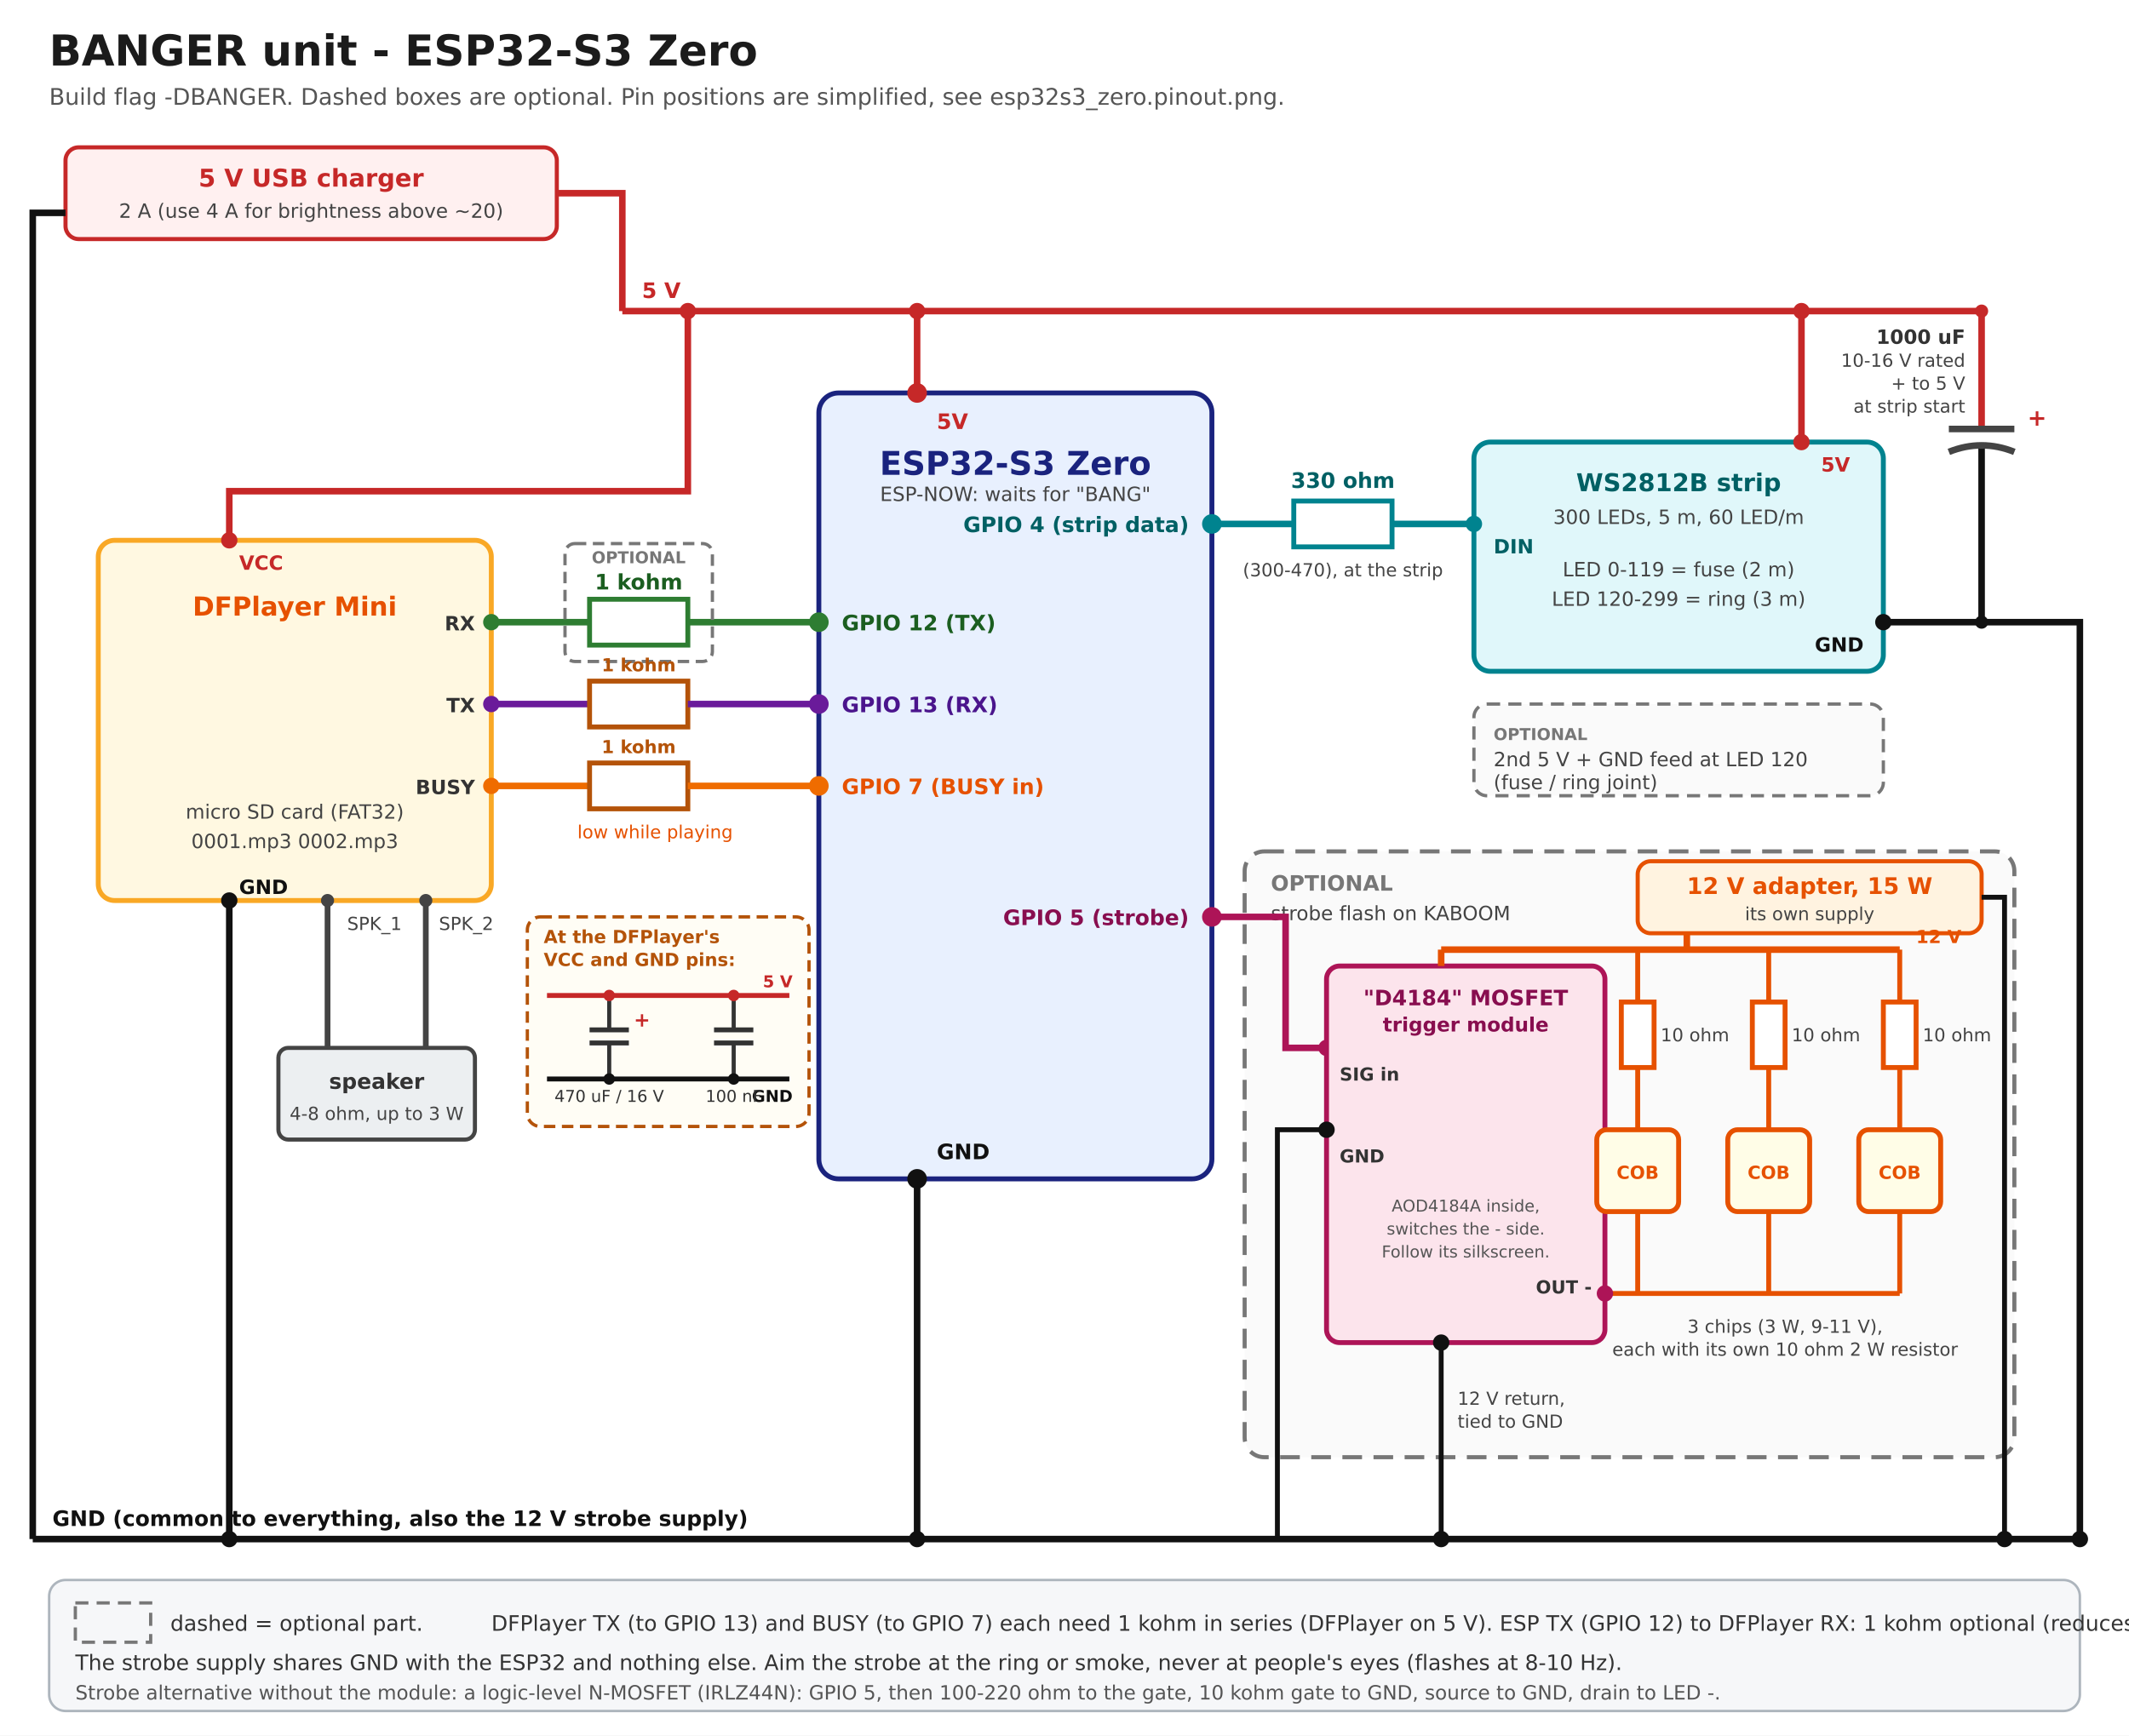
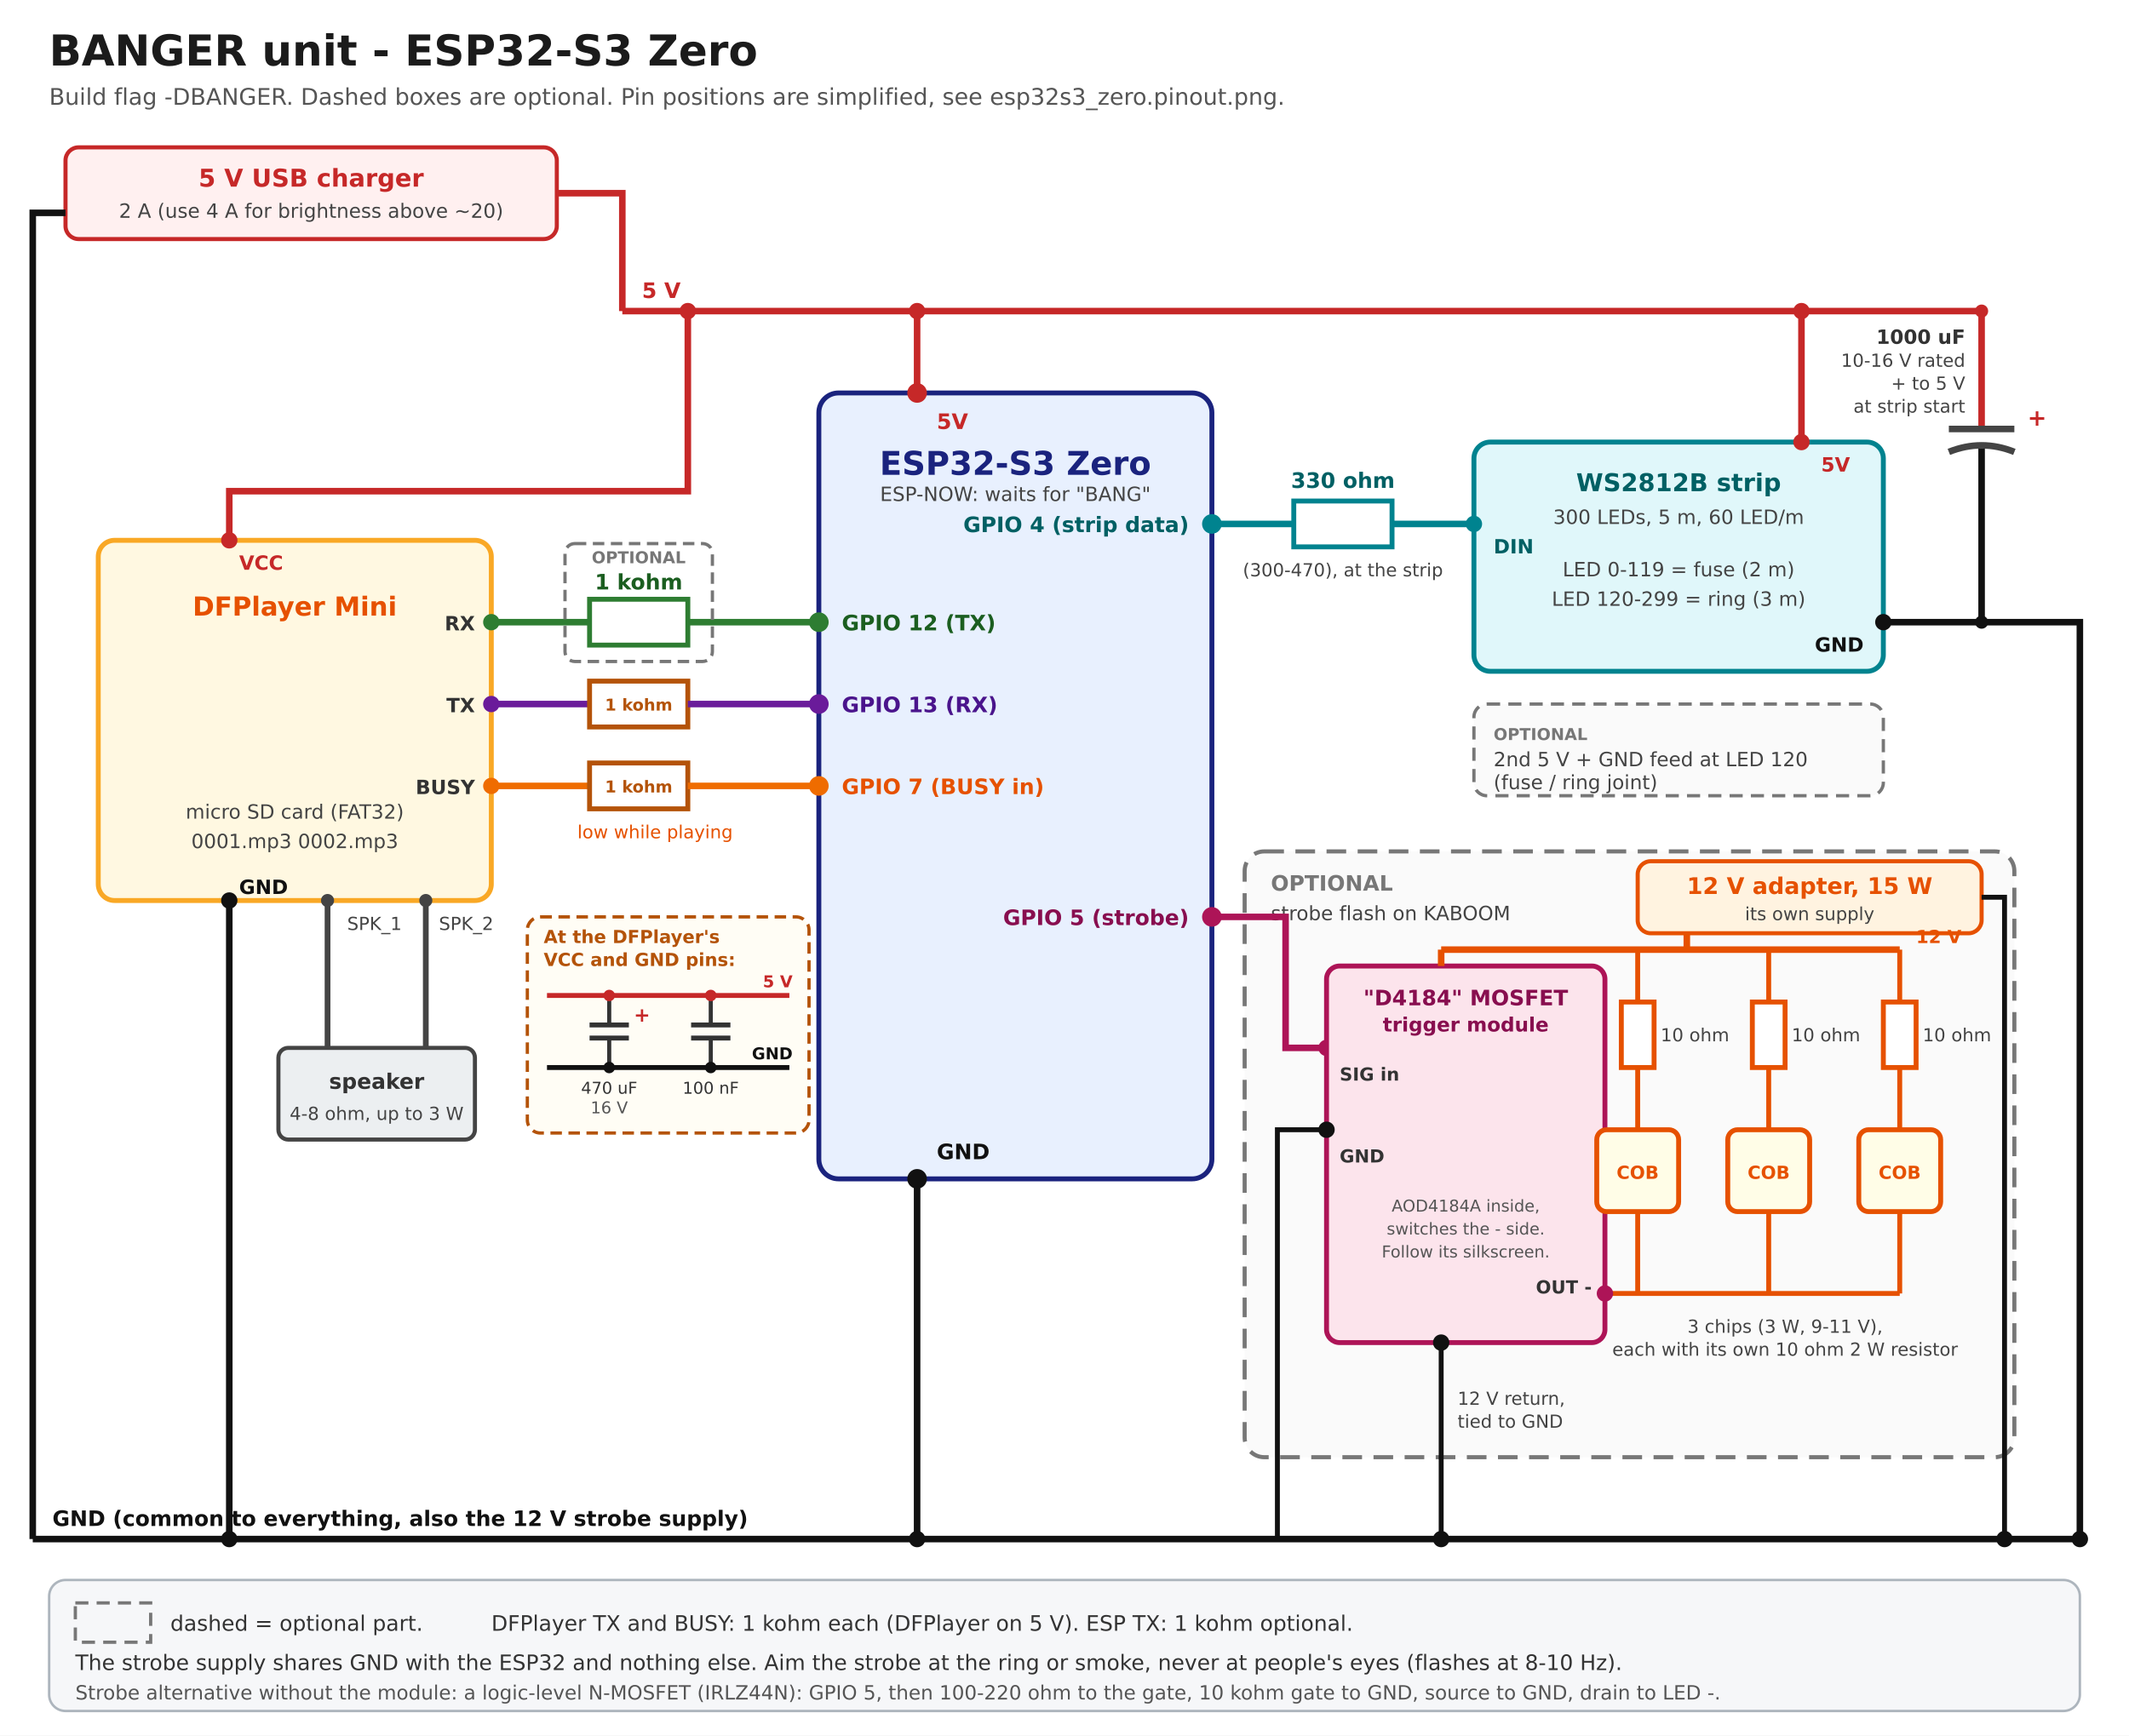
<svg xmlns="http://www.w3.org/2000/svg" viewBox="0 0 1300 1060" width="1300" height="1060" font-family="DejaVu Sans, Helvetica, Arial, sans-serif">
  <rect width="1300" height="1060" fill="#ffffff" />
  <text x="30" y="40" font-size="26" font-weight="bold" fill="#1b1b1b">BANGER unit - ESP32-S3 Zero</text>
  <text x="30" y="64" font-size="14" fill="#555">Build flag -DBANGER. Dashed boxes are optional. Pin positions are simplified, see esp32s3_zero.pinout.png.</text>
  <line x1="380" y1="190" x2="1210" y2="190" stroke="#c62828" stroke-width="4" />
  <text x="392" y="182" font-size="13" font-weight="bold" fill="#c62828">5 V</text>
  <line x1="20" y1="940" x2="1270" y2="940" stroke="#111" stroke-width="4" />
  <text x="32" y="932" font-size="13" font-weight="bold" fill="#111">GND (common to everything, also the 12 V strobe supply)</text>
  <rect x="40" y="90" width="300" height="56" rx="8" fill="#fff0f0" stroke="#c62828" stroke-width="2.5" />
  <text x="190" y="114" font-size="15" font-weight="bold" fill="#c62828" text-anchor="middle">5 V USB charger</text>
  <text x="190" y="133" font-size="12" fill="#444" text-anchor="middle">2 A (use 4 A for brightness above ~20)</text>
  <polyline points="340,118 380,118 380,190" fill="none" stroke="#c62828" stroke-width="4" />
  <polyline points="40,130 20,130 20,940" fill="none" stroke="#111" stroke-width="4" />
  <rect x="500" y="240" width="240" height="480" rx="12" fill="#e8f0fe" stroke="#1a237e" stroke-width="3" />
  <text x="620" y="290" font-size="20" font-weight="bold" fill="#1a237e" text-anchor="middle">ESP32-S3 Zero</text>
  <text x="620" y="306" font-size="12" fill="#444" text-anchor="middle">ESP-NOW: waits for "BANG"</text>
  <circle cx="560" cy="240" r="6" fill="#c62828" />
  <line x1="560" y1="240" x2="560" y2="190" stroke="#c62828" stroke-width="4" />
  <circle cx="560" cy="190" r="5" fill="#c62828" />
  <text x="572" y="262" font-size="13" font-weight="bold" fill="#c62828">5V</text>
  <circle cx="560" cy="720" r="6" fill="#111" />
  <line x1="560" y1="720" x2="560" y2="940" stroke="#111" stroke-width="4" />
  <circle cx="560" cy="940" r="5" fill="#111" />
  <text x="572" y="708" font-size="13" font-weight="bold" fill="#111">GND</text>
  <circle cx="500" cy="380" r="6" fill="#2e7d32" />
  <text x="514" y="385" font-size="13" font-weight="bold" fill="#1b5e20">GPIO 12 (TX)</text>
  <circle cx="500" cy="430" r="6" fill="#6a1b9a" />
  <text x="514" y="435" font-size="13" font-weight="bold" fill="#4a148c">GPIO 13 (RX)</text>
  <circle cx="500" cy="480" r="6" fill="#ef6c00" />
  <text x="514" y="485" font-size="13" font-weight="bold" fill="#e65100">GPIO 7 (BUSY in)</text>
  <circle cx="740" cy="320" r="6" fill="#00838f" />
  <text x="726" y="325" font-size="13" font-weight="bold" fill="#006064" text-anchor="end">GPIO 4 (strip data)</text>
  <circle cx="740" cy="560" r="6" fill="#ad1457" />
  <text x="726" y="565" font-size="13" font-weight="bold" fill="#880e4f" text-anchor="end">GPIO 5 (strobe)</text>
  <rect x="60" y="330" width="240" height="220" rx="10" fill="#fff8e1" stroke="#f9a825" stroke-width="3" />
  <text x="180" y="376" font-size="16" font-weight="bold" fill="#e65100" text-anchor="middle">DFPlayer Mini</text>
  <text x="180" y="500" font-size="12" fill="#444" text-anchor="middle">micro SD card (FAT32)</text>
  <text x="180" y="518" font-size="12" fill="#444" text-anchor="middle">0001.mp3  0002.mp3</text>
  <text x="290" y="385" font-size="12" font-weight="bold" fill="#333" text-anchor="end">RX</text>
  <text x="290" y="435" font-size="12" font-weight="bold" fill="#333" text-anchor="end">TX</text>
  <text x="290" y="485" font-size="12" font-weight="bold" fill="#333" text-anchor="end">BUSY</text>
  <text x="146" y="348" font-size="12" font-weight="bold" fill="#c62828">VCC</text>
  <text x="146" y="546" font-size="12" font-weight="bold" fill="#111">GND</text>
  <text x="204" y="544" font-size="11" fill="#333" transform="rotate(0)"> </text>
  <circle cx="140" cy="330" r="5" fill="#c62828" />
  <polyline points="140,330 140,300 420,300 420,190" fill="none" stroke="#c62828" stroke-width="4" />
  <circle cx="420" cy="190" r="5" fill="#c62828" />
  <circle cx="140" cy="550" r="5" fill="#111" />
  <line x1="140" y1="550" x2="140" y2="940" stroke="#111" stroke-width="4" />
  <circle cx="140" cy="940" r="5" fill="#111" />
  <circle cx="300" cy="380" r="5" fill="#2e7d32" />
  <polyline points="500,380 420,380" fill="none" stroke="#2e7d32" stroke-width="4" />
  <rect x="360" y="366" width="60" height="28" fill="#fff" stroke="#2e7d32" stroke-width="3" />
  <line x1="360" y1="380" x2="300" y2="380" stroke="#2e7d32" stroke-width="4" />
  <rect x="345" y="332" width="90" height="72" rx="6" fill="none" stroke="#777" stroke-width="2" stroke-dasharray="7 4" />
  <text x="390" y="344" font-size="10" font-weight="bold" fill="#777" text-anchor="middle">OPTIONAL</text>
  <text x="390" y="360" font-size="13" font-weight="bold" fill="#1b5e20" text-anchor="middle">1 kohm</text>
  <circle cx="300" cy="430" r="5" fill="#6a1b9a" />
  <line x1="300" y1="430" x2="360" y2="430" stroke="#6a1b9a" stroke-width="4" />
  <rect x="360" y="416" width="60" height="28" fill="#fff" stroke="#b45309" stroke-width="3" />
-   <text x="390" y="410" font-size="11" font-weight="bold" fill="#b45309" text-anchor="middle">1 kohm</text>
+   <text x="390" y="434" font-size="10" font-weight="bold" fill="#b45309" text-anchor="middle">1 kohm</text>
  <line x1="420" y1="430" x2="500" y2="430" stroke="#6a1b9a" stroke-width="4" />
  <circle cx="300" cy="480" r="5" fill="#ef6c00" />
  <line x1="300" y1="480" x2="360" y2="480" stroke="#ef6c00" stroke-width="4" />
  <rect x="360" y="466" width="60" height="28" fill="#fff" stroke="#b45309" stroke-width="3" />
-   <text x="390" y="460" font-size="11" font-weight="bold" fill="#b45309" text-anchor="middle">1 kohm</text>
+   <text x="390" y="484" font-size="10" font-weight="bold" fill="#b45309" text-anchor="middle">1 kohm</text>
  <line x1="420" y1="480" x2="500" y2="480" stroke="#ef6c00" stroke-width="4" />
  <text x="400" y="512" font-size="11" fill="#e65100" text-anchor="middle">low while playing</text>
-   <rect x="322" y="560" width="172" height="128" rx="8" fill="#fffdf5" stroke="#b45309" stroke-width="2" stroke-dasharray="7 4" />
-   <text x="332" y="576" font-size="11" font-weight="bold" fill="#b45309">At the DFPlayer's</text>
-   <text x="332" y="590" font-size="11" font-weight="bold" fill="#b45309">VCC and GND pins:</text>
+   <rect x="322" y="560" width="172" height="132" rx="8" fill="#fffdf5" stroke="#b45309" stroke-width="2" stroke-dasharray="7 4" />
+   <text x="332" y="576" font-size="11" font-weight="bold" fill="#b45309" text-anchor="start">At the DFPlayer's</text>
+   <text x="332" y="590" font-size="11" font-weight="bold" fill="#b45309" text-anchor="start">VCC and GND pins:</text>
  <line x1="334" y1="608" x2="482" y2="608" stroke="#c62828" stroke-width="3" />
-   <line x1="334" y1="659" x2="482" y2="659" stroke="#111" stroke-width="3" />
+   <line x1="334" y1="652" x2="482" y2="652" stroke="#111" stroke-width="3" />
  <text x="484" y="603" font-size="10" font-weight="bold" fill="#c62828" text-anchor="end">5 V</text>
-   <text x="484" y="673" font-size="10" font-weight="bold" fill="#111" text-anchor="end">GND</text>
-   <line x1="372" y1="608" x2="372" y2="629" stroke="#333" stroke-width="2.5" />
-   <line x1="360" y1="629" x2="384" y2="629" stroke="#333" stroke-width="3" />
-   <line x1="360" y1="637" x2="384" y2="637" stroke="#333" stroke-width="3" />
-   <line x1="372" y1="637" x2="372" y2="659" stroke="#333" stroke-width="2.5" />
+   <text x="484" y="647" font-size="10" font-weight="bold" fill="#111" text-anchor="end">GND</text>
+   <line x1="372" y1="608" x2="372" y2="626" stroke="#333" stroke-width="2.5" />
+   <line x1="360" y1="626" x2="384" y2="626" stroke="#333" stroke-width="3" />
+   <line x1="360" y1="634" x2="384" y2="634" stroke="#333" stroke-width="3" />
+   <line x1="372" y1="634" x2="372" y2="652" stroke="#333" stroke-width="2.5" />
  <circle cx="372" cy="608" r="3.5" fill="#c62828" />
-   <circle cx="372" cy="659" r="3.5" fill="#111" />
-   <text x="387" y="627" font-size="12" font-weight="bold" fill="#c62828">+</text>
-   <line x1="448" y1="608" x2="448" y2="629" stroke="#333" stroke-width="2.5" />
-   <line x1="436" y1="629" x2="460" y2="629" stroke="#333" stroke-width="3" />
-   <line x1="436" y1="637" x2="460" y2="637" stroke="#333" stroke-width="3" />
-   <line x1="448" y1="637" x2="448" y2="659" stroke="#333" stroke-width="2.5" />
-   <circle cx="448" cy="608" r="3.5" fill="#c62828" />
-   <circle cx="448" cy="659" r="3.5" fill="#111" />
-   <text x="372" y="673" font-size="10" fill="#333" text-anchor="middle">470 uF / 16 V</text>
-   <text x="448" y="673" font-size="10" fill="#333" text-anchor="middle">100 nF</text>
+   <circle cx="372" cy="652" r="3.5" fill="#111" />
+   <text x="387" y="624" font-size="12" font-weight="bold" fill="#c62828" text-anchor="start">+</text>
+   <line x1="434" y1="608" x2="434" y2="626" stroke="#333" stroke-width="2.5" />
+   <line x1="422" y1="626" x2="446" y2="626" stroke="#333" stroke-width="3" />
+   <line x1="422" y1="634" x2="446" y2="634" stroke="#333" stroke-width="3" />
+   <line x1="434" y1="634" x2="434" y2="652" stroke="#333" stroke-width="2.5" />
+   <circle cx="434" cy="608" r="3.5" fill="#c62828" />
+   <circle cx="434" cy="652" r="3.5" fill="#111" />
+   <text x="372" y="668" font-size="10" font-weight="normal" fill="#333" text-anchor="middle">470 uF</text>
+   <text x="372" y="680" font-size="10" font-weight="normal" fill="#555" text-anchor="middle">16 V</text>
+   <text x="434" y="668" font-size="10" font-weight="normal" fill="#333" text-anchor="middle">100 nF</text>
  <polyline points="200,550 200,640" fill="none" stroke="#444" stroke-width="3.5" />
  <polyline points="260,550 260,640" fill="none" stroke="#444" stroke-width="3.5" />
  <circle cx="200" cy="550" r="4" fill="#444" />
  <circle cx="260" cy="550" r="4" fill="#444" />
  <text x="212" y="568" font-size="11" fill="#444">SPK_1</text>
  <text x="268" y="568" font-size="11" fill="#444">SPK_2</text>
  <rect x="170" y="640" width="120" height="56" rx="6" fill="#eceff1" stroke="#444" stroke-width="2.5" />
  <text x="230" y="665" font-size="13" font-weight="bold" fill="#333" text-anchor="middle">speaker</text>
  <text x="230" y="684" font-size="11" fill="#444" text-anchor="middle">4-8 ohm, up to 3 W</text>
  <rect x="900" y="270" width="250" height="140" rx="10" fill="#e0f7fa" stroke="#00838f" stroke-width="3" />
  <text x="1025" y="300" font-size="15" font-weight="bold" fill="#006064" text-anchor="middle">WS2812B strip</text>
  <text x="1025" y="320" font-size="12" fill="#444" text-anchor="middle">300 LEDs, 5 m, 60 LED/m</text>
  <text x="1025" y="352" font-size="12" fill="#444" text-anchor="middle">LED 0-119 = fuse (2 m)</text>
  <text x="1025" y="370" font-size="12" fill="#444" text-anchor="middle">LED 120-299 = ring (3 m)</text>
  <text x="912" y="338" font-size="12" font-weight="bold" fill="#006064">DIN</text>
  <polyline points="740,320 790,320" fill="none" stroke="#00838f" stroke-width="4" />
  <rect x="790" y="306" width="60" height="28" fill="#fff" stroke="#00838f" stroke-width="3" />
  <line x1="850" y1="320" x2="900" y2="320" stroke="#00838f" stroke-width="4" />
  <circle cx="900" cy="320" r="5" fill="#00838f" />
  <text x="820" y="298" font-size="13" font-weight="bold" fill="#006064" text-anchor="middle">330 ohm</text>
  <text x="820" y="352" font-size="11" fill="#444" text-anchor="middle">(300-470), at the strip</text>
  <circle cx="1100" cy="270" r="5" fill="#c62828" />
  <line x1="1100" y1="270" x2="1100" y2="190" stroke="#c62828" stroke-width="4" />
  <circle cx="1100" cy="190" r="5" fill="#c62828" />
  <text x="1112" y="288" font-size="12" font-weight="bold" fill="#c62828">5V</text>
  <circle cx="1150" cy="380" r="5" fill="#111" />
  <polyline points="1150,380 1270,380 1270,940" fill="none" stroke="#111" stroke-width="4" />
  <circle cx="1270" cy="940" r="5" fill="#111" />
  <text x="1138" y="398" font-size="12" font-weight="bold" fill="#111" text-anchor="end">GND</text>
  <line x1="1210" y1="190" x2="1210" y2="262" stroke="#c62828" stroke-width="4" />
  <line x1="1190" y1="262" x2="1230" y2="262" stroke="#444" stroke-width="4" />
  <path d="M1190,276 Q1210,268 1230,276" fill="none" stroke="#444" stroke-width="4" />
  <text x="1238" y="260" font-size="14" font-weight="bold" fill="#c62828">+</text>
  <line x1="1210" y1="274" x2="1210" y2="380" stroke="#111" stroke-width="4" />
  <circle cx="1210" cy="190" r="4" fill="#c62828" />
  <circle cx="1210" cy="380" r="4" fill="#111" />
  <text x="1200" y="210" font-size="12" font-weight="bold" fill="#333" text-anchor="end">1000 uF</text>
  <text x="1200" y="224" font-size="11" fill="#444" text-anchor="end">10-16 V rated</text>
  <text x="1200" y="238" font-size="11" fill="#444" text-anchor="end">+ to 5 V</text>
  <text x="1200" y="252" font-size="11" fill="#444" text-anchor="end">at strip start</text>
  <rect x="900" y="430" width="250" height="56" rx="8" fill="#fafafa" stroke="#777" stroke-width="2" stroke-dasharray="8 5" />
  <text x="912" y="452" font-size="10" font-weight="bold" fill="#777">OPTIONAL</text>
  <text x="912" y="468" font-size="12" fill="#444">2nd 5 V + GND feed at LED 120</text>
  <text x="912" y="482" font-size="12" fill="#444">(fuse / ring joint)</text>
  <rect x="760" y="520" width="470" height="370" rx="12" fill="#fafafa" stroke="#777" stroke-width="2.5" stroke-dasharray="12 7" />
  <text x="776" y="544" font-size="13" font-weight="bold" fill="#777">OPTIONAL</text>
  <text x="776" y="562" font-size="12" fill="#444">strobe flash on KABOOM</text>
  <polyline points="740,560 785,560 785,640 810,640" fill="none" stroke="#ad1457" stroke-width="4" />
  <circle cx="810" cy="640" r="5" fill="#ad1457" />
  <rect x="810" y="590" width="170" height="230" rx="8" fill="#fce4ec" stroke="#ad1457" stroke-width="3" />
  <text x="895" y="614" font-size="13" font-weight="bold" fill="#880e4f" text-anchor="middle">"D4184" MOSFET</text>
  <text x="895" y="630" font-size="12" font-weight="bold" fill="#880e4f" text-anchor="middle">trigger module</text>
  <text x="818" y="660" font-size="11" font-weight="bold" fill="#333">SIG in</text>
  <text x="818" y="710" font-size="11" font-weight="bold" fill="#333">GND</text>
  <text x="972" y="790" font-size="11" font-weight="bold" fill="#333" text-anchor="end">OUT -</text>
  <text x="895" y="740" font-size="10" fill="#555" text-anchor="middle">AOD4184A inside,</text>
  <text x="895" y="754" font-size="10" fill="#555" text-anchor="middle">switches the - side.</text>
  <text x="895" y="768" font-size="10" fill="#555" text-anchor="middle">Follow its silkscreen.</text>
  <circle cx="810" cy="690" r="5" fill="#111" />
  <polyline points="810,690 780,690 780,940" fill="none" stroke="#111" stroke-width="3" />
  <rect x="1000" y="526" width="210" height="44" rx="8" fill="#fff3e0" stroke="#e65100" stroke-width="2.5" />
  <text x="1105" y="546" font-size="14" font-weight="bold" fill="#e65100" text-anchor="middle">12 V adapter, 15 W</text>
  <text x="1105" y="562" font-size="11" fill="#444" text-anchor="middle">its own supply</text>
  <polyline points="1030,570 1030,580" fill="none" stroke="#e65100" stroke-width="4" />
  <line x1="1160" y1="580" x2="880" y2="580" stroke="#e65100" stroke-width="4" />
  <line x1="880" y1="580" x2="880" y2="590" stroke="#e65100" stroke-width="4" />
  <text x="1170" y="576" font-size="11" font-weight="bold" fill="#e65100">12 V</text>
  <polyline points="1210,548 1224,548 1224,940" fill="none" stroke="#111" stroke-width="3" />
  <circle cx="1224" cy="940" r="5" fill="#111" />
  <g stroke="#e65100" stroke-width="3" fill="none">
    <line x1="1000" y1="580" x2="1000" y2="612" />
    <line x1="1080" y1="580" x2="1080" y2="612" />
    <line x1="1160" y1="580" x2="1160" y2="612" />
    <line x1="1000" y1="652" x2="1000" y2="690" />
    <line x1="1080" y1="652" x2="1080" y2="690" />
    <line x1="1160" y1="652" x2="1160" y2="690" />
    <line x1="1000" y1="740" x2="1000" y2="790" />
    <line x1="1080" y1="740" x2="1080" y2="790" />
    <line x1="1160" y1="740" x2="1160" y2="790" />
    <line x1="1160" y1="790" x2="980" y2="790" />
  </g>
  <g fill="#fff" stroke="#e65100" stroke-width="3">
    <rect x="990" y="612" width="20" height="40" />
    <rect x="1070" y="612" width="20" height="40" />
    <rect x="1150" y="612" width="20" height="40" />
  </g>
  <g fill="#fffde7" stroke="#e65100" stroke-width="3">
    <rect x="975" y="690" width="50" height="50" rx="6" />
    <rect x="1055" y="690" width="50" height="50" rx="6" />
    <rect x="1135" y="690" width="50" height="50" rx="6" />
  </g>
  <text x="1000" y="720" font-size="11" font-weight="bold" fill="#e65100" text-anchor="middle">COB</text>
  <text x="1080" y="720" font-size="11" font-weight="bold" fill="#e65100" text-anchor="middle">COB</text>
  <text x="1160" y="720" font-size="11" font-weight="bold" fill="#e65100" text-anchor="middle">COB</text>
  <text x="1014" y="636" font-size="11" fill="#444">10 ohm</text>
  <text x="1094" y="636" font-size="11" fill="#444">10 ohm</text>
  <text x="1174" y="636" font-size="11" fill="#444">10 ohm</text>
  <text x="1090" y="814" font-size="11" fill="#444" text-anchor="middle">3 chips (3 W, 9-11 V),</text>
  <text x="1090" y="828" font-size="11" fill="#444" text-anchor="middle">each with its own 10 ohm 2 W resistor</text>
  <circle cx="980" cy="790" r="5" fill="#ad1457" />
  <circle cx="880" cy="820" r="5" fill="#111" />
  <polyline points="880,820 880,940" fill="none" stroke="#111" stroke-width="3" />
  <text x="890" y="858" font-size="11" fill="#444">12 V return,</text>
  <text x="890" y="872" font-size="11" fill="#444">tied to GND</text>
  <circle cx="880" cy="940" r="5" fill="#111" />
  <rect x="30" y="965" width="1240" height="80" rx="10" fill="#f6f7f9" stroke="#adb5bd" stroke-width="1.5" />
  <rect x="46" y="979" width="46" height="24" fill="none" stroke="#777" stroke-width="2" stroke-dasharray="8 5" />
  <text x="104" y="996" font-size="13" fill="#333">dashed = optional part.</text>
-   <text x="300" y="996" font-size="13" fill="#333">DFPlayer TX (to GPIO 13) and BUSY (to GPIO 7) each need 1 kohm in series (DFPlayer on 5 V). ESP TX (GPIO 12) to DFPlayer RX: 1 kohm optional (reduces hiss).</text>
+   <text x="300" y="996" font-size="13" fill="#333">DFPlayer TX and BUSY: 1 kohm each (DFPlayer on 5 V). ESP TX: 1 kohm optional.</text>
  <text x="46" y="1020" font-size="13" fill="#333">The strobe supply shares GND with the ESP32 and nothing else. Aim the strobe at the ring or smoke, never at people's eyes (flashes at 8-10 Hz).</text>
  <text x="46" y="1038" font-size="12" fill="#555">Strobe alternative without the module: a logic-level N-MOSFET (IRLZ44N): GPIO 5, then 100-220 ohm to the gate, 10 kohm gate to GND, source to GND, drain to LED -.</text>
</svg>
